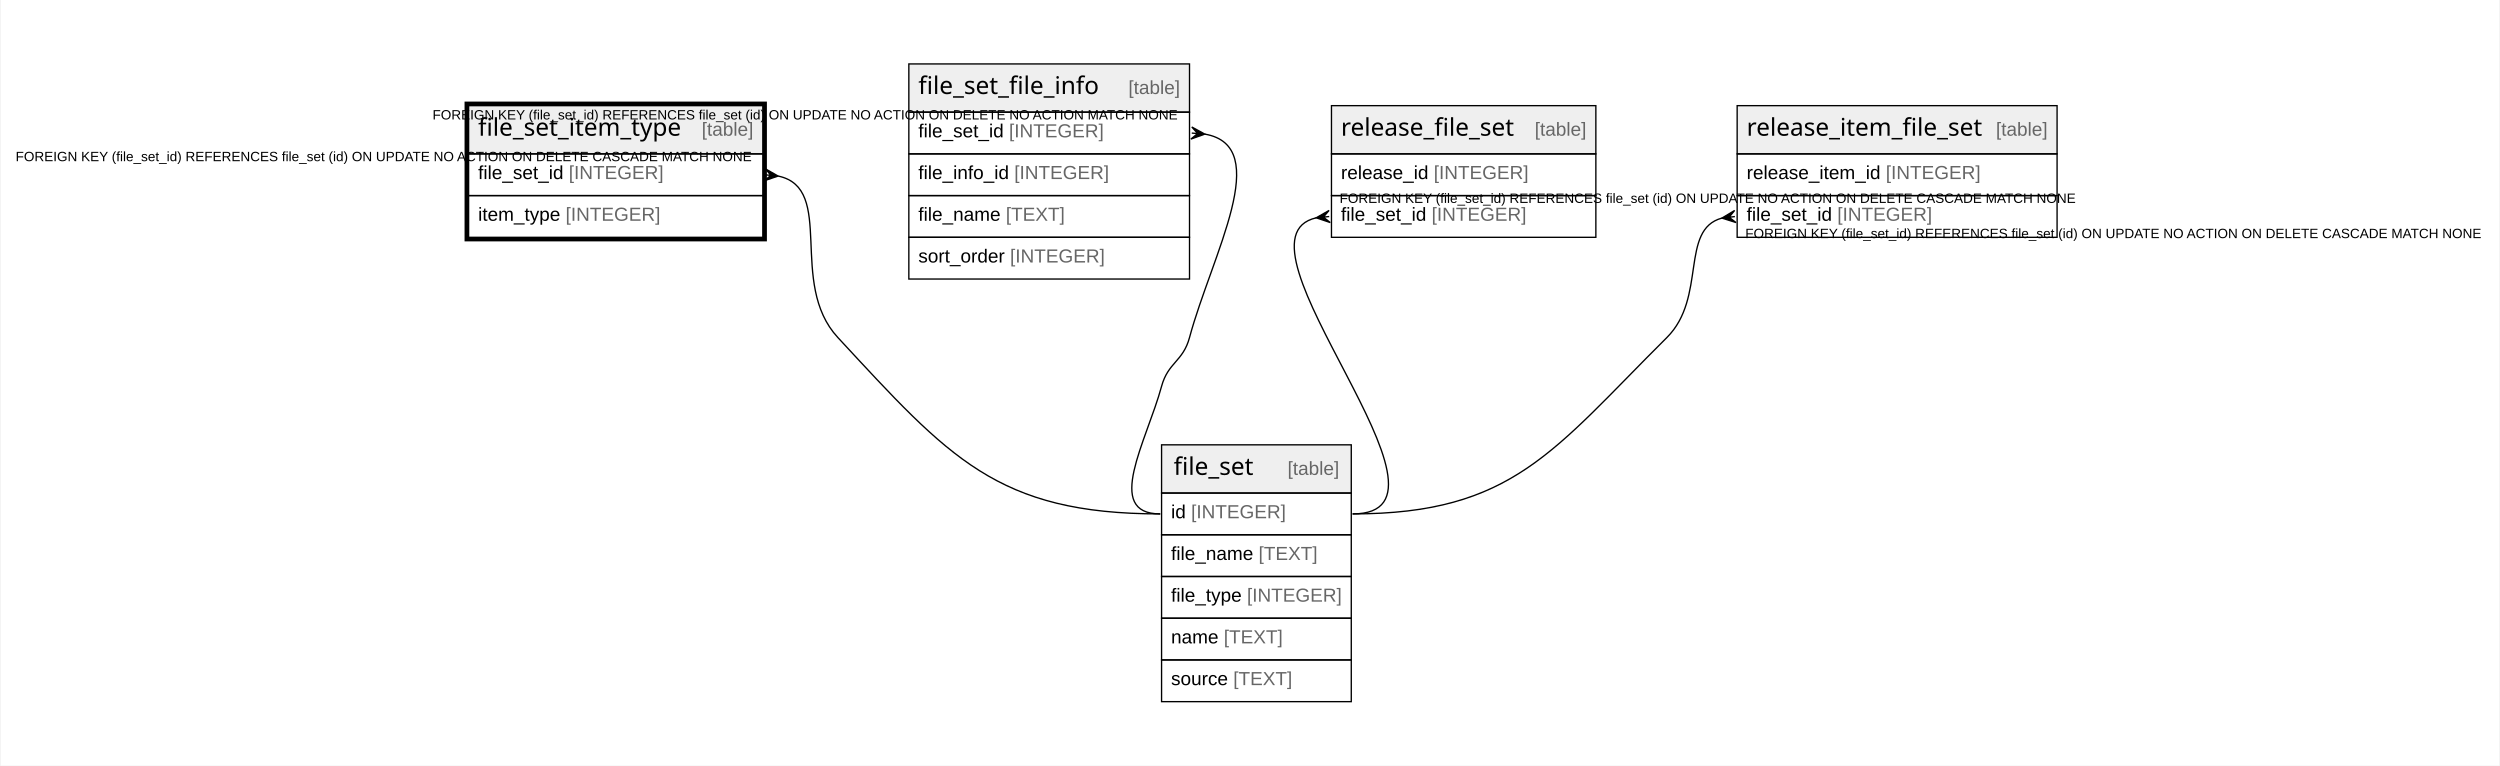
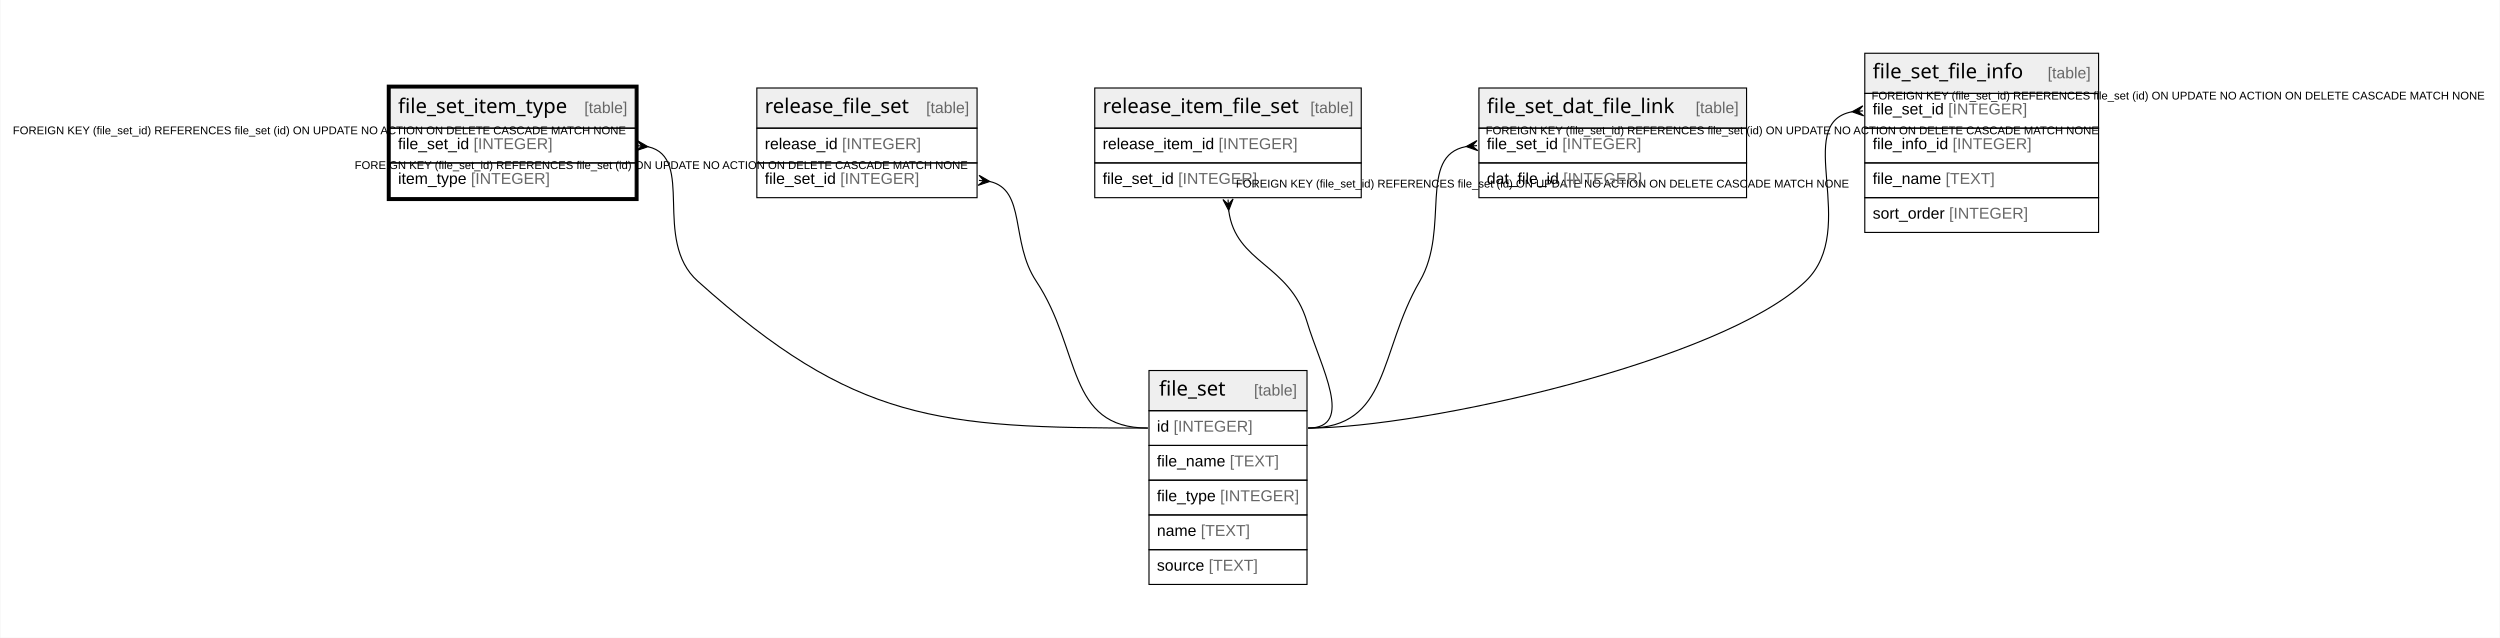
- <svg xmlns="http://www.w3.org/2000/svg" width="1845pt" height="565pt" viewBox="0.00 0.00 1844.61 565.20">
+ <svg xmlns="http://www.w3.org/2000/svg" width="2215pt" height="565pt" viewBox="0.00 0.00 2215.09 565.20">
  <g id="graph0" class="graph" transform="scale(1 1) rotate(0) translate(4 561.2)">
-     <polygon fill="white" stroke="none" points="-4,4 -4,-561.2 1840.61,-561.2 1840.61,4 -4,4" />
+     <polygon fill="white" stroke="none" points="-4,4 -4,-561.2 2211.09,-561.2 2211.09,4 -4,4" />
    <g id="node1" class="node">
      <polygon fill="#efefef" stroke="none" points="341.44,-447.6 341.44,-483.2 558.65,-483.2 558.65,-447.6 341.44,-447.6" />
      <polygon fill="none" stroke="black" points="341.44,-447.6 341.44,-483.2 558.65,-483.2 558.65,-447.6 341.44,-447.6" />
      <text text-anchor="start" x="348.44" y="-461" font-family="Arial Bold" font-size="18.00">file_set_item_type</text>
      <text text-anchor="start" x="482.4" y="-461" font-family="Arial" font-size="14.00">    </text>
      <text text-anchor="start" x="513.52" y="-461" font-family="Arial" font-size="14.00" fill="#666666">[table]</text>
      <polygon fill="none" stroke="black" points="341.44,-416.8 341.44,-447.6 558.65,-447.6 558.65,-416.8 341.44,-416.8" />
      <text text-anchor="start" x="348.44" y="-429" font-family="Arial" font-size="14.00">file_set_id </text>
      <text text-anchor="start" x="415.37" y="-429" font-family="Arial" font-size="14.00" fill="#666666">[INTEGER]</text>
      <polygon fill="none" stroke="black" points="341.44,-386 341.44,-416.8 558.65,-416.8 558.65,-386 341.44,-386" />
      <text text-anchor="start" x="348.44" y="-398.2" font-family="Arial" font-size="14.00">item_type </text>
      <text text-anchor="start" x="413.02" y="-398.2" font-family="Arial" font-size="14.00" fill="#666666">[INTEGER]</text>
      <polygon fill="none" stroke="black" stroke-width="3" points="339.94,-384.5 339.94,-484.7 560.15,-484.7 560.15,-384.5 339.94,-384.5" />
    </g>
    <g id="node2" class="node">
-       <polygon fill="#efefef" stroke="none" points="853.02,-197.2 853.02,-232.8 993.07,-232.8 993.07,-197.2 853.02,-197.2" />
-       <polygon fill="none" stroke="black" points="853.02,-197.2 853.02,-232.8 993.07,-232.8 993.07,-197.2 853.02,-197.2" />
-       <text text-anchor="start" x="861.93" y="-210.6" font-family="Arial Bold" font-size="18.00">file_set</text>
-       <text text-anchor="start" x="914.91" y="-210.6" font-family="Arial" font-size="14.00">    </text>
-       <text text-anchor="start" x="946.03" y="-210.6" font-family="Arial" font-size="14.00" fill="#666666">[table]</text>
-       <polygon fill="none" stroke="black" points="853.02,-166.4 853.02,-197.2 993.07,-197.2 993.07,-166.4 853.02,-166.4" />
-       <text text-anchor="start" x="860.02" y="-178.6" font-family="Arial" font-size="14.00">id </text>
-       <text text-anchor="start" x="874.81" y="-178.6" font-family="Arial" font-size="14.00" fill="#666666">[INTEGER]</text>
-       <polygon fill="none" stroke="black" points="853.02,-135.6 853.02,-166.4 993.07,-166.4 993.07,-135.6 853.02,-135.6" />
-       <text text-anchor="start" x="860.02" y="-147.8" font-family="Arial" font-size="14.00">file_name </text>
-       <text text-anchor="start" x="924.62" y="-147.8" font-family="Arial" font-size="14.00" fill="#666666">[TEXT]</text>
-       <polygon fill="none" stroke="black" points="853.02,-104.8 853.02,-135.6 993.07,-135.6 993.07,-104.8 853.02,-104.8" />
-       <text text-anchor="start" x="860.02" y="-117" font-family="Arial" font-size="14.00">file_type </text>
-       <text text-anchor="start" x="916.06" y="-117" font-family="Arial" font-size="14.00" fill="#666666">[INTEGER]</text>
-       <polygon fill="none" stroke="black" points="853.02,-74 853.02,-104.8 993.07,-104.8 993.07,-74 853.02,-74" />
-       <text text-anchor="start" x="860.02" y="-86.2" font-family="Arial" font-size="14.00">name </text>
-       <text text-anchor="start" x="898.94" y="-86.2" font-family="Arial" font-size="14.00" fill="#666666">[TEXT]</text>
-       <polygon fill="none" stroke="black" points="853.02,-43.2 853.02,-74 993.07,-74 993.07,-43.2 853.02,-43.2" />
-       <text text-anchor="start" x="860.02" y="-55.4" font-family="Arial" font-size="14.00">source </text>
-       <text text-anchor="start" x="905.94" y="-55.4" font-family="Arial" font-size="14.00" fill="#666666">[TEXT]</text>
+       <polygon fill="#efefef" stroke="none" points="1014.02,-197.2 1014.02,-232.8 1154.07,-232.8 1154.07,-197.2 1014.02,-197.2" />
+       <polygon fill="none" stroke="black" points="1014.02,-197.2 1014.02,-232.8 1154.07,-232.8 1154.07,-197.2 1014.02,-197.2" />
+       <text text-anchor="start" x="1022.93" y="-210.6" font-family="Arial Bold" font-size="18.00">file_set</text>
+       <text text-anchor="start" x="1075.91" y="-210.6" font-family="Arial" font-size="14.00">    </text>
+       <text text-anchor="start" x="1107.03" y="-210.6" font-family="Arial" font-size="14.00" fill="#666666">[table]</text>
+       <polygon fill="none" stroke="black" points="1014.02,-166.4 1014.02,-197.2 1154.07,-197.2 1154.07,-166.4 1014.02,-166.4" />
+       <text text-anchor="start" x="1021.02" y="-178.6" font-family="Arial" font-size="14.00">id </text>
+       <text text-anchor="start" x="1035.81" y="-178.6" font-family="Arial" font-size="14.00" fill="#666666">[INTEGER]</text>
+       <polygon fill="none" stroke="black" points="1014.02,-135.6 1014.02,-166.4 1154.07,-166.4 1154.07,-135.6 1014.02,-135.6" />
+       <text text-anchor="start" x="1021.02" y="-147.8" font-family="Arial" font-size="14.00">file_name </text>
+       <text text-anchor="start" x="1085.62" y="-147.8" font-family="Arial" font-size="14.00" fill="#666666">[TEXT]</text>
+       <polygon fill="none" stroke="black" points="1014.02,-104.8 1014.02,-135.6 1154.07,-135.6 1154.07,-104.8 1014.02,-104.8" />
+       <text text-anchor="start" x="1021.02" y="-117" font-family="Arial" font-size="14.00">file_type </text>
+       <text text-anchor="start" x="1077.06" y="-117" font-family="Arial" font-size="14.00" fill="#666666">[INTEGER]</text>
+       <polygon fill="none" stroke="black" points="1014.02,-74 1014.02,-104.8 1154.07,-104.8 1154.07,-74 1014.02,-74" />
+       <text text-anchor="start" x="1021.02" y="-86.2" font-family="Arial" font-size="14.00">name </text>
+       <text text-anchor="start" x="1059.94" y="-86.2" font-family="Arial" font-size="14.00" fill="#666666">[TEXT]</text>
+       <polygon fill="none" stroke="black" points="1014.02,-43.2 1014.02,-74 1154.07,-74 1154.07,-43.2 1014.02,-43.2" />
+       <text text-anchor="start" x="1021.02" y="-55.4" font-family="Arial" font-size="14.00">source </text>
+       <text text-anchor="start" x="1066.94" y="-55.4" font-family="Arial" font-size="14.00" fill="#666666">[TEXT]</text>
    </g>
    <g id="edge1" class="edge">
-       <path fill="none" stroke="black" d="M570.03,-431.21C612.8,-422.1 576.83,-352.15 614.05,-312 696.01,-223.58 731.46,-181.8 852.02,-181.8" />
-       <polygon fill="black" stroke="black" points="569.94,-431.22 559.56,-427.69 564.63,-431.73 560.32,-432.14 560.32,-432.14 560.32,-432.14 564.63,-431.73 560.41,-436.65 569.94,-431.22" />
+       <path fill="none" stroke="black" d="M569.98,-431.16C612.33,-421.62 573.28,-348.53 614.05,-312 752.96,-187.52 826.5,-181.8 1013.02,-181.8" />
+       <polygon fill="black" stroke="black" points="569.94,-431.17 559.54,-427.69 564.63,-431.7 560.32,-432.13 560.32,-432.13 560.32,-432.13 564.63,-431.7 560.44,-436.64 569.94,-431.17" />
      <text text-anchor="start" x="7" y="-442.2" font-family="Arial" font-size="10.00">FOREIGN KEY (file_set_id) REFERENCES file_set (id) ON UPDATE NO ACTION ON DELETE CASCADE MATCH NONE</text>
    </g>
    <g id="node3" class="node">
-       <polygon fill="#efefef" stroke="none" points="666.44,-478.4 666.44,-514 873.65,-514 873.65,-478.4 666.44,-478.4" />
-       <polygon fill="none" stroke="black" points="666.44,-478.4 666.44,-514 873.65,-514 873.65,-478.4 666.44,-478.4" />
-       <text text-anchor="start" x="673.44" y="-491.8" font-family="Arial Bold" font-size="18.00">file_set_file_info</text>
-       <text text-anchor="start" x="797.4" y="-491.8" font-family="Arial" font-size="14.00">    </text>
-       <text text-anchor="start" x="828.52" y="-491.8" font-family="Arial" font-size="14.00" fill="#666666">[table]</text>
-       <polygon fill="none" stroke="black" points="666.44,-447.6 666.44,-478.4 873.65,-478.4 873.65,-447.6 666.44,-447.6" />
-       <text text-anchor="start" x="673.44" y="-459.8" font-family="Arial" font-size="14.00">file_set_id </text>
-       <text text-anchor="start" x="740.37" y="-459.8" font-family="Arial" font-size="14.00" fill="#666666">[INTEGER]</text>
-       <polygon fill="none" stroke="black" points="666.44,-416.8 666.44,-447.6 873.65,-447.6 873.65,-416.8 666.44,-416.8" />
-       <text text-anchor="start" x="673.44" y="-429" font-family="Arial" font-size="14.00">file_info_id </text>
-       <text text-anchor="start" x="744.26" y="-429" font-family="Arial" font-size="14.00" fill="#666666">[INTEGER]</text>
-       <polygon fill="none" stroke="black" points="666.44,-386 666.44,-416.8 873.65,-416.8 873.65,-386 666.44,-386" />
-       <text text-anchor="start" x="673.44" y="-398.2" font-family="Arial" font-size="14.00">file_name </text>
-       <text text-anchor="start" x="738.03" y="-398.2" font-family="Arial" font-size="14.00" fill="#666666">[TEXT]</text>
-       <polygon fill="none" stroke="black" points="666.44,-355.2 666.44,-386 873.65,-386 873.65,-355.2 666.44,-355.2" />
-       <text text-anchor="start" x="673.44" y="-367.4" font-family="Arial" font-size="14.00">sort_order </text>
-       <text text-anchor="start" x="741.13" y="-367.4" font-family="Arial" font-size="14.00" fill="#666666">[INTEGER]</text>
+       <polygon fill="#efefef" stroke="none" points="666.45,-447.6 666.45,-483.2 861.64,-483.2 861.64,-447.6 666.45,-447.6" />
+       <polygon fill="none" stroke="black" points="666.45,-447.6 666.45,-483.2 861.64,-483.2 861.64,-447.6 666.45,-447.6" />
+       <text text-anchor="start" x="673.45" y="-461" font-family="Arial Bold" font-size="18.00">release_file_set</text>
+       <text text-anchor="start" x="785.39" y="-461" font-family="Arial" font-size="14.00">    </text>
+       <text text-anchor="start" x="816.5" y="-461" font-family="Arial" font-size="14.00" fill="#666666">[table]</text>
+       <polygon fill="none" stroke="black" points="666.45,-416.8 666.45,-447.6 861.64,-447.6 861.64,-416.8 666.45,-416.8" />
+       <text text-anchor="start" x="673.45" y="-429" font-family="Arial" font-size="14.00">release_id </text>
+       <text text-anchor="start" x="741.94" y="-429" font-family="Arial" font-size="14.00" fill="#666666">[INTEGER]</text>
+       <polygon fill="none" stroke="black" points="666.45,-386 666.45,-416.8 861.64,-416.8 861.64,-386 666.45,-386" />
+       <text text-anchor="start" x="673.45" y="-398.2" font-family="Arial" font-size="14.00">file_set_id </text>
+       <text text-anchor="start" x="740.38" y="-398.2" font-family="Arial" font-size="14.00" fill="#666666">[INTEGER]</text>
    </g>
    <g id="edge2" class="edge">
-       <path fill="none" stroke="black" d="M884.95,-462.19C936.14,-453.3 890.14,-373.13 873.65,-312 868.85,-294.2 857.86,-293.79 853.02,-276 842.04,-235.6 810.16,-181.8 852.02,-181.8" />
-       <polygon fill="black" stroke="black" points="884.96,-462.19 874.63,-458.49 879.64,-462.61 875.32,-462.95 875.32,-462.95 875.32,-462.95 879.64,-462.61 875.34,-467.46 884.96,-462.19" />
-       <text text-anchor="start" x="314.79" y="-473" font-family="Arial" font-size="10.00">FOREIGN KEY (file_set_id) REFERENCES file_set (id) ON UPDATE NO ACTION ON DELETE NO ACTION MATCH NONE</text>
+       <path fill="none" stroke="black" d="M872.66,-400.4C905.53,-393.09 890.78,-347.06 914.05,-312 954.24,-251.43 940.34,-181.8 1013.02,-181.8" />
+       <polygon fill="black" stroke="black" points="872.93,-400.37 862.53,-396.89 867.62,-400.9 863.31,-401.33 863.31,-401.33 863.31,-401.33 867.62,-400.9 863.42,-405.84 872.93,-400.37" />
+       <text text-anchor="start" x="309.99" y="-411.4" font-family="Arial" font-size="10.00">FOREIGN KEY (file_set_id) REFERENCES file_set (id) ON UPDATE NO ACTION ON DELETE CASCADE MATCH NONE</text>
    </g>
    <g id="node4" class="node">
-       <polygon fill="#efefef" stroke="none" points="978.45,-447.6 978.45,-483.2 1173.64,-483.2 1173.64,-447.6 978.45,-447.6" />
-       <polygon fill="none" stroke="black" points="978.45,-447.6 978.45,-483.2 1173.64,-483.2 1173.64,-447.6 978.45,-447.6" />
-       <text text-anchor="start" x="985.45" y="-461" font-family="Arial Bold" font-size="18.00">release_file_set</text>
-       <text text-anchor="start" x="1097.39" y="-461" font-family="Arial" font-size="14.00">    </text>
-       <text text-anchor="start" x="1128.5" y="-461" font-family="Arial" font-size="14.00" fill="#666666">[table]</text>
-       <polygon fill="none" stroke="black" points="978.45,-416.8 978.45,-447.6 1173.64,-447.6 1173.64,-416.8 978.45,-416.8" />
-       <text text-anchor="start" x="985.45" y="-429" font-family="Arial" font-size="14.00">release_id </text>
-       <text text-anchor="start" x="1053.94" y="-429" font-family="Arial" font-size="14.00" fill="#666666">[INTEGER]</text>
-       <polygon fill="none" stroke="black" points="978.45,-386 978.45,-416.8 1173.64,-416.8 1173.64,-386 978.45,-386" />
-       <text text-anchor="start" x="985.45" y="-398.2" font-family="Arial" font-size="14.00">file_set_id </text>
-       <text text-anchor="start" x="1052.38" y="-398.2" font-family="Arial" font-size="14.00" fill="#666666">[INTEGER]</text>
+       <polygon fill="#efefef" stroke="none" points="965.95,-447.6 965.95,-483.2 1202.14,-483.2 1202.14,-447.6 965.95,-447.6" />
+       <polygon fill="none" stroke="black" points="965.95,-447.6 965.95,-483.2 1202.14,-483.2 1202.14,-447.6 965.95,-447.6" />
+       <text text-anchor="start" x="972.95" y="-461" font-family="Arial Bold" font-size="18.00">release_item_file_set</text>
+       <text text-anchor="start" x="1125.88" y="-461" font-family="Arial" font-size="14.00">    </text>
+       <text text-anchor="start" x="1157" y="-461" font-family="Arial" font-size="14.00" fill="#666666">[table]</text>
+       <polygon fill="none" stroke="black" points="965.95,-416.8 965.95,-447.6 1202.14,-447.6 1202.14,-416.8 965.95,-416.8" />
+       <text text-anchor="start" x="972.95" y="-429" font-family="Arial" font-size="14.00">release_item_id </text>
+       <text text-anchor="start" x="1075.68" y="-429" font-family="Arial" font-size="14.00" fill="#666666">[INTEGER]</text>
+       <polygon fill="none" stroke="black" points="965.95,-386 965.95,-416.8 1202.14,-416.8 1202.14,-386 965.95,-386" />
+       <text text-anchor="start" x="972.95" y="-398.2" font-family="Arial" font-size="14.00">file_set_id </text>
+       <text text-anchor="start" x="1039.88" y="-398.2" font-family="Arial" font-size="14.00" fill="#666666">[INTEGER]</text>
    </g>
    <g id="edge3" class="edge">
-       <path fill="none" stroke="black" d="M967.36,-400.42C895.69,-384.58 1088.12,-181.8 994.07,-181.8" />
-       <polygon fill="black" stroke="black" points="967.16,-400.4 976.68,-405.85 972.47,-400.92 976.78,-401.34 976.78,-401.34 976.78,-401.34 972.47,-400.92 977.55,-396.89 967.16,-400.4" />
-       <text text-anchor="start" x="984.45" y="-411.4" font-family="Arial" font-size="10.00">FOREIGN KEY (file_set_id) REFERENCES file_set (id) ON UPDATE NO ACTION ON DELETE CASCADE MATCH NONE</text>
+       <path fill="none" stroke="black" d="M1084.69,-374.6C1090.79,-327.66 1138.62,-327.61 1154.07,-276 1166.07,-235.89 1196.93,-181.8 1155.07,-181.8" />
+       <polygon fill="black" stroke="black" points="1084.68,-374.69 1079.57,-384.39 1084.35,-380.01 1084.09,-384.33 1084.09,-384.33 1084.09,-384.33 1084.35,-380.01 1088.56,-384.94 1084.68,-374.69" />
+       <text text-anchor="start" x="1091.05" y="-395" font-family="Arial" font-size="10.00">FOREIGN KEY (file_set_id) REFERENCES file_set (id) ON UPDATE NO ACTION ON DELETE CASCADE MATCH NONE</text>
    </g>
    <g id="node5" class="node">
-       <polygon fill="#efefef" stroke="none" points="1277.95,-447.6 1277.95,-483.2 1514.14,-483.2 1514.14,-447.6 1277.95,-447.6" />
-       <polygon fill="none" stroke="black" points="1277.95,-447.6 1277.95,-483.2 1514.14,-483.2 1514.14,-447.6 1277.95,-447.6" />
-       <text text-anchor="start" x="1284.95" y="-461" font-family="Arial Bold" font-size="18.00">release_item_file_set</text>
-       <text text-anchor="start" x="1437.88" y="-461" font-family="Arial" font-size="14.00">    </text>
-       <text text-anchor="start" x="1469" y="-461" font-family="Arial" font-size="14.00" fill="#666666">[table]</text>
-       <polygon fill="none" stroke="black" points="1277.95,-416.8 1277.95,-447.6 1514.14,-447.6 1514.14,-416.8 1277.95,-416.8" />
-       <text text-anchor="start" x="1284.95" y="-429" font-family="Arial" font-size="14.00">release_item_id </text>
-       <text text-anchor="start" x="1387.68" y="-429" font-family="Arial" font-size="14.00" fill="#666666">[INTEGER]</text>
-       <polygon fill="none" stroke="black" points="1277.95,-386 1277.95,-416.8 1514.14,-416.8 1514.14,-386 1277.95,-386" />
-       <text text-anchor="start" x="1284.95" y="-398.2" font-family="Arial" font-size="14.00">file_set_id </text>
-       <text text-anchor="start" x="1351.88" y="-398.2" font-family="Arial" font-size="14.00" fill="#666666">[INTEGER]</text>
+       <polygon fill="#efefef" stroke="none" points="1306.44,-447.6 1306.44,-483.2 1543.65,-483.2 1543.65,-447.6 1306.44,-447.6" />
+       <polygon fill="none" stroke="black" points="1306.44,-447.6 1306.44,-483.2 1543.65,-483.2 1543.65,-447.6 1306.44,-447.6" />
+       <text text-anchor="start" x="1313.44" y="-461" font-family="Arial Bold" font-size="18.00">file_set_dat_file_link</text>
+       <text text-anchor="start" x="1467.4" y="-461" font-family="Arial" font-size="14.00">    </text>
+       <text text-anchor="start" x="1498.51" y="-461" font-family="Arial" font-size="14.00" fill="#666666">[table]</text>
+       <polygon fill="none" stroke="black" points="1306.44,-416.8 1306.44,-447.6 1543.65,-447.6 1543.65,-416.8 1306.44,-416.8" />
+       <text text-anchor="start" x="1313.44" y="-429" font-family="Arial" font-size="14.00">file_set_id </text>
+       <text text-anchor="start" x="1380.37" y="-429" font-family="Arial" font-size="14.00" fill="#666666">[INTEGER]</text>
+       <polygon fill="none" stroke="black" points="1306.44,-386 1306.44,-416.8 1543.65,-416.8 1543.65,-386 1306.44,-386" />
+       <text text-anchor="start" x="1313.44" y="-398.2" font-family="Arial" font-size="14.00">dat_file_id </text>
+       <text text-anchor="start" x="1381.16" y="-398.2" font-family="Arial" font-size="14.00" fill="#666666">[INTEGER]</text>
    </g>
    <g id="edge4" class="edge">
-       <path fill="none" stroke="black" d="M1266.7,-400.19C1235.47,-391.76 1255.69,-341.46 1226.05,-312 1142.18,-228.66 1112.3,-181.8 994.07,-181.8" />
-       <polygon fill="black" stroke="black" points="1266.69,-400.18 1276.09,-405.83 1271.99,-400.81 1276.29,-401.32 1276.29,-401.32 1276.29,-401.32 1271.99,-400.81 1277.15,-396.89 1266.69,-400.18" />
-       <text text-anchor="start" x="1283.95" y="-385.4" font-family="Arial" font-size="10.00">FOREIGN KEY (file_set_id) REFERENCES file_set (id) ON UPDATE NO ACTION ON DELETE CASCADE MATCH NONE</text>
+       <path fill="none" stroke="black" d="M1295.06,-431.3C1251.82,-422.99 1281.33,-358.88 1254.05,-312 1217.49,-249.17 1227.76,-181.8 1155.07,-181.8" />
+       <polygon fill="black" stroke="black" points="1295.14,-431.31 1304.72,-436.65 1300.46,-431.77 1304.77,-432.14 1304.77,-432.14 1304.77,-432.14 1300.46,-431.77 1305.49,-427.69 1295.14,-431.31" />
+       <text text-anchor="start" x="1312.44" y="-442.2" font-family="Arial" font-size="10.00">FOREIGN KEY (file_set_id) REFERENCES file_set (id) ON UPDATE NO ACTION ON DELETE CASCADE MATCH NONE</text>
+     </g>
+     <g id="node6" class="node">
+       <polygon fill="#efefef" stroke="none" points="1648.44,-478.4 1648.44,-514 1855.65,-514 1855.65,-478.4 1648.44,-478.4" />
+       <polygon fill="none" stroke="black" points="1648.44,-478.4 1648.44,-514 1855.65,-514 1855.65,-478.4 1648.44,-478.4" />
+       <text text-anchor="start" x="1655.44" y="-491.8" font-family="Arial Bold" font-size="18.00">file_set_file_info</text>
+       <text text-anchor="start" x="1779.4" y="-491.8" font-family="Arial" font-size="14.00">    </text>
+       <text text-anchor="start" x="1810.52" y="-491.8" font-family="Arial" font-size="14.00" fill="#666666">[table]</text>
+       <polygon fill="none" stroke="black" points="1648.44,-447.6 1648.44,-478.4 1855.65,-478.4 1855.65,-447.6 1648.44,-447.6" />
+       <text text-anchor="start" x="1655.44" y="-459.8" font-family="Arial" font-size="14.00">file_set_id </text>
+       <text text-anchor="start" x="1722.37" y="-459.8" font-family="Arial" font-size="14.00" fill="#666666">[INTEGER]</text>
+       <polygon fill="none" stroke="black" points="1648.44,-416.8 1648.44,-447.6 1855.65,-447.6 1855.65,-416.8 1648.44,-416.8" />
+       <text text-anchor="start" x="1655.44" y="-429" font-family="Arial" font-size="14.00">file_info_id </text>
+       <text text-anchor="start" x="1726.26" y="-429" font-family="Arial" font-size="14.00" fill="#666666">[INTEGER]</text>
+       <polygon fill="none" stroke="black" points="1648.44,-386 1648.44,-416.8 1855.65,-416.8 1855.65,-386 1648.44,-386" />
+       <text text-anchor="start" x="1655.44" y="-398.2" font-family="Arial" font-size="14.00">file_name </text>
+       <text text-anchor="start" x="1720.03" y="-398.2" font-family="Arial" font-size="14.00" fill="#666666">[TEXT]</text>
+       <polygon fill="none" stroke="black" points="1648.44,-355.2 1648.44,-386 1855.65,-386 1855.65,-355.2 1648.44,-355.2" />
+       <text text-anchor="start" x="1655.44" y="-367.4" font-family="Arial" font-size="14.00">sort_order </text>
+       <text text-anchor="start" x="1723.13" y="-367.4" font-family="Arial" font-size="14.00" fill="#666666">[INTEGER]</text>
+     </g>
+     <g id="edge5" class="edge">
+       <path fill="none" stroke="black" d="M1637.03,-462.11C1583.91,-452.01 1644.39,-358.41 1596.05,-312 1522.33,-241.24 1257.24,-181.8 1155.07,-181.8" />
+       <polygon fill="black" stroke="black" points="1637.14,-462.12 1646.72,-467.46 1642.46,-462.57 1646.77,-462.94 1646.77,-462.94 1646.77,-462.94 1642.46,-462.57 1647.49,-458.49 1637.14,-462.12" />
+       <text text-anchor="start" x="1654.44" y="-473" font-family="Arial" font-size="10.00">FOREIGN KEY (file_set_id) REFERENCES file_set (id) ON UPDATE NO ACTION ON DELETE CASCADE MATCH NONE</text>
    </g>
  </g>
</svg>
